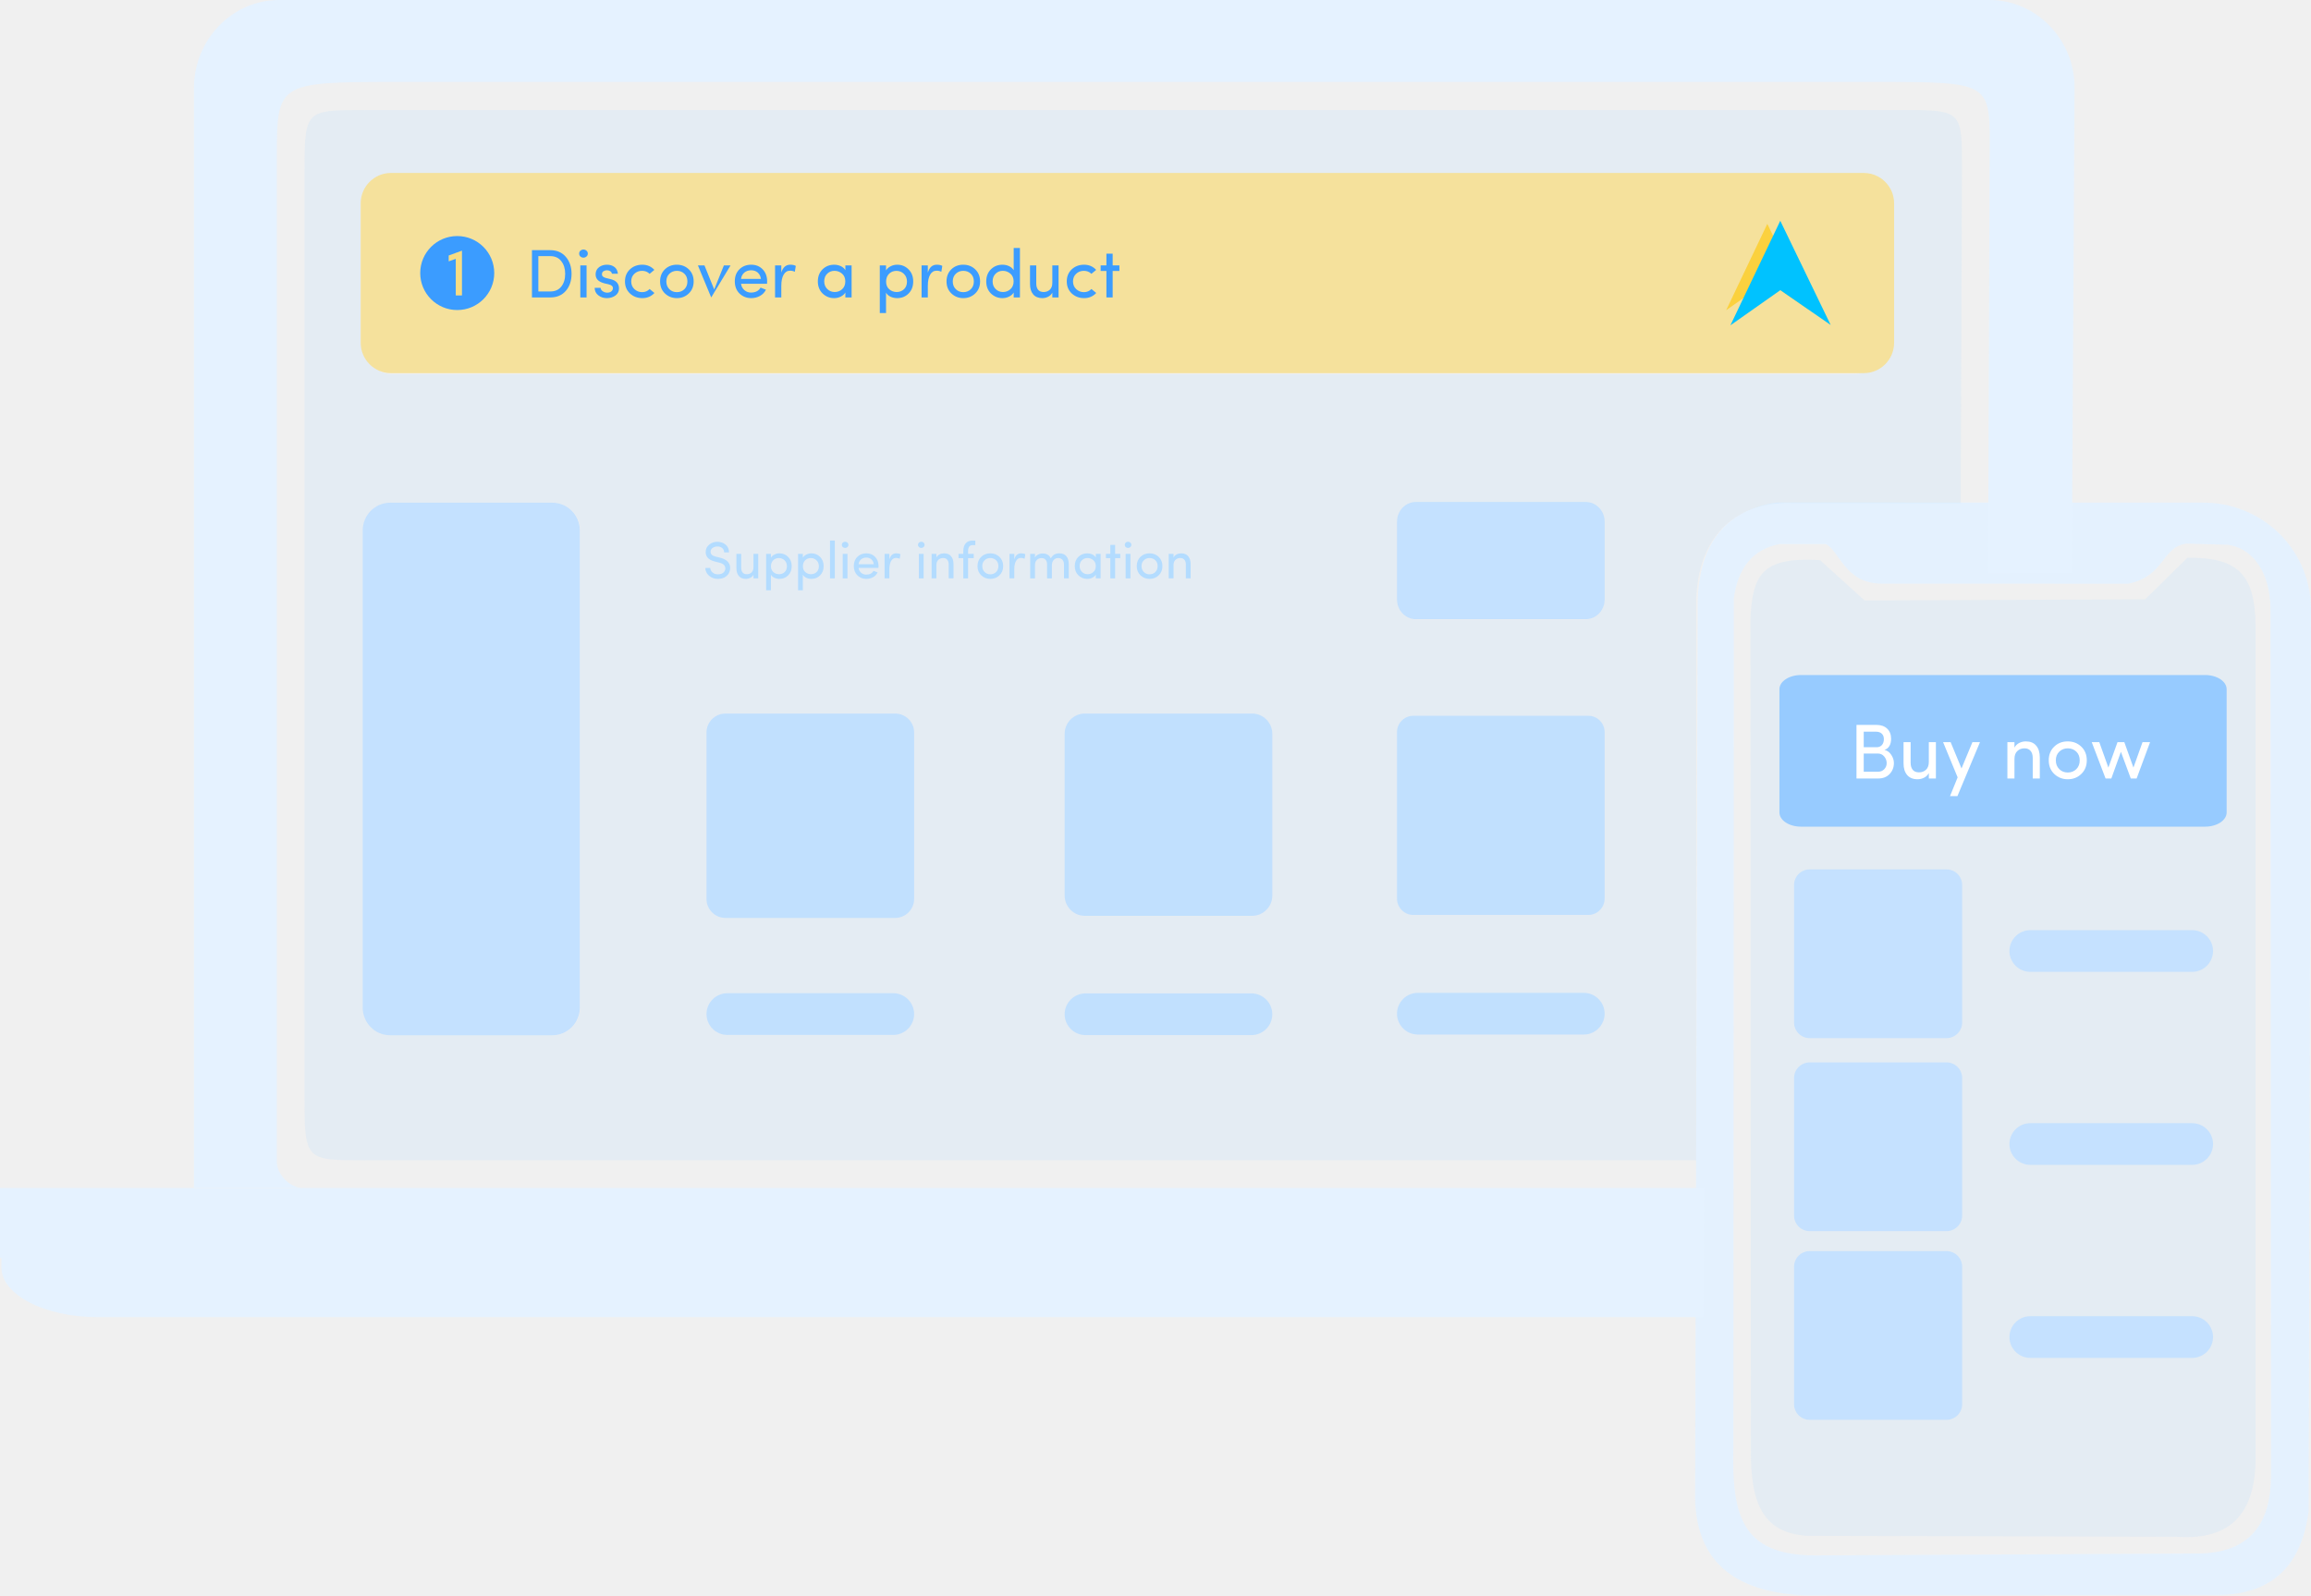
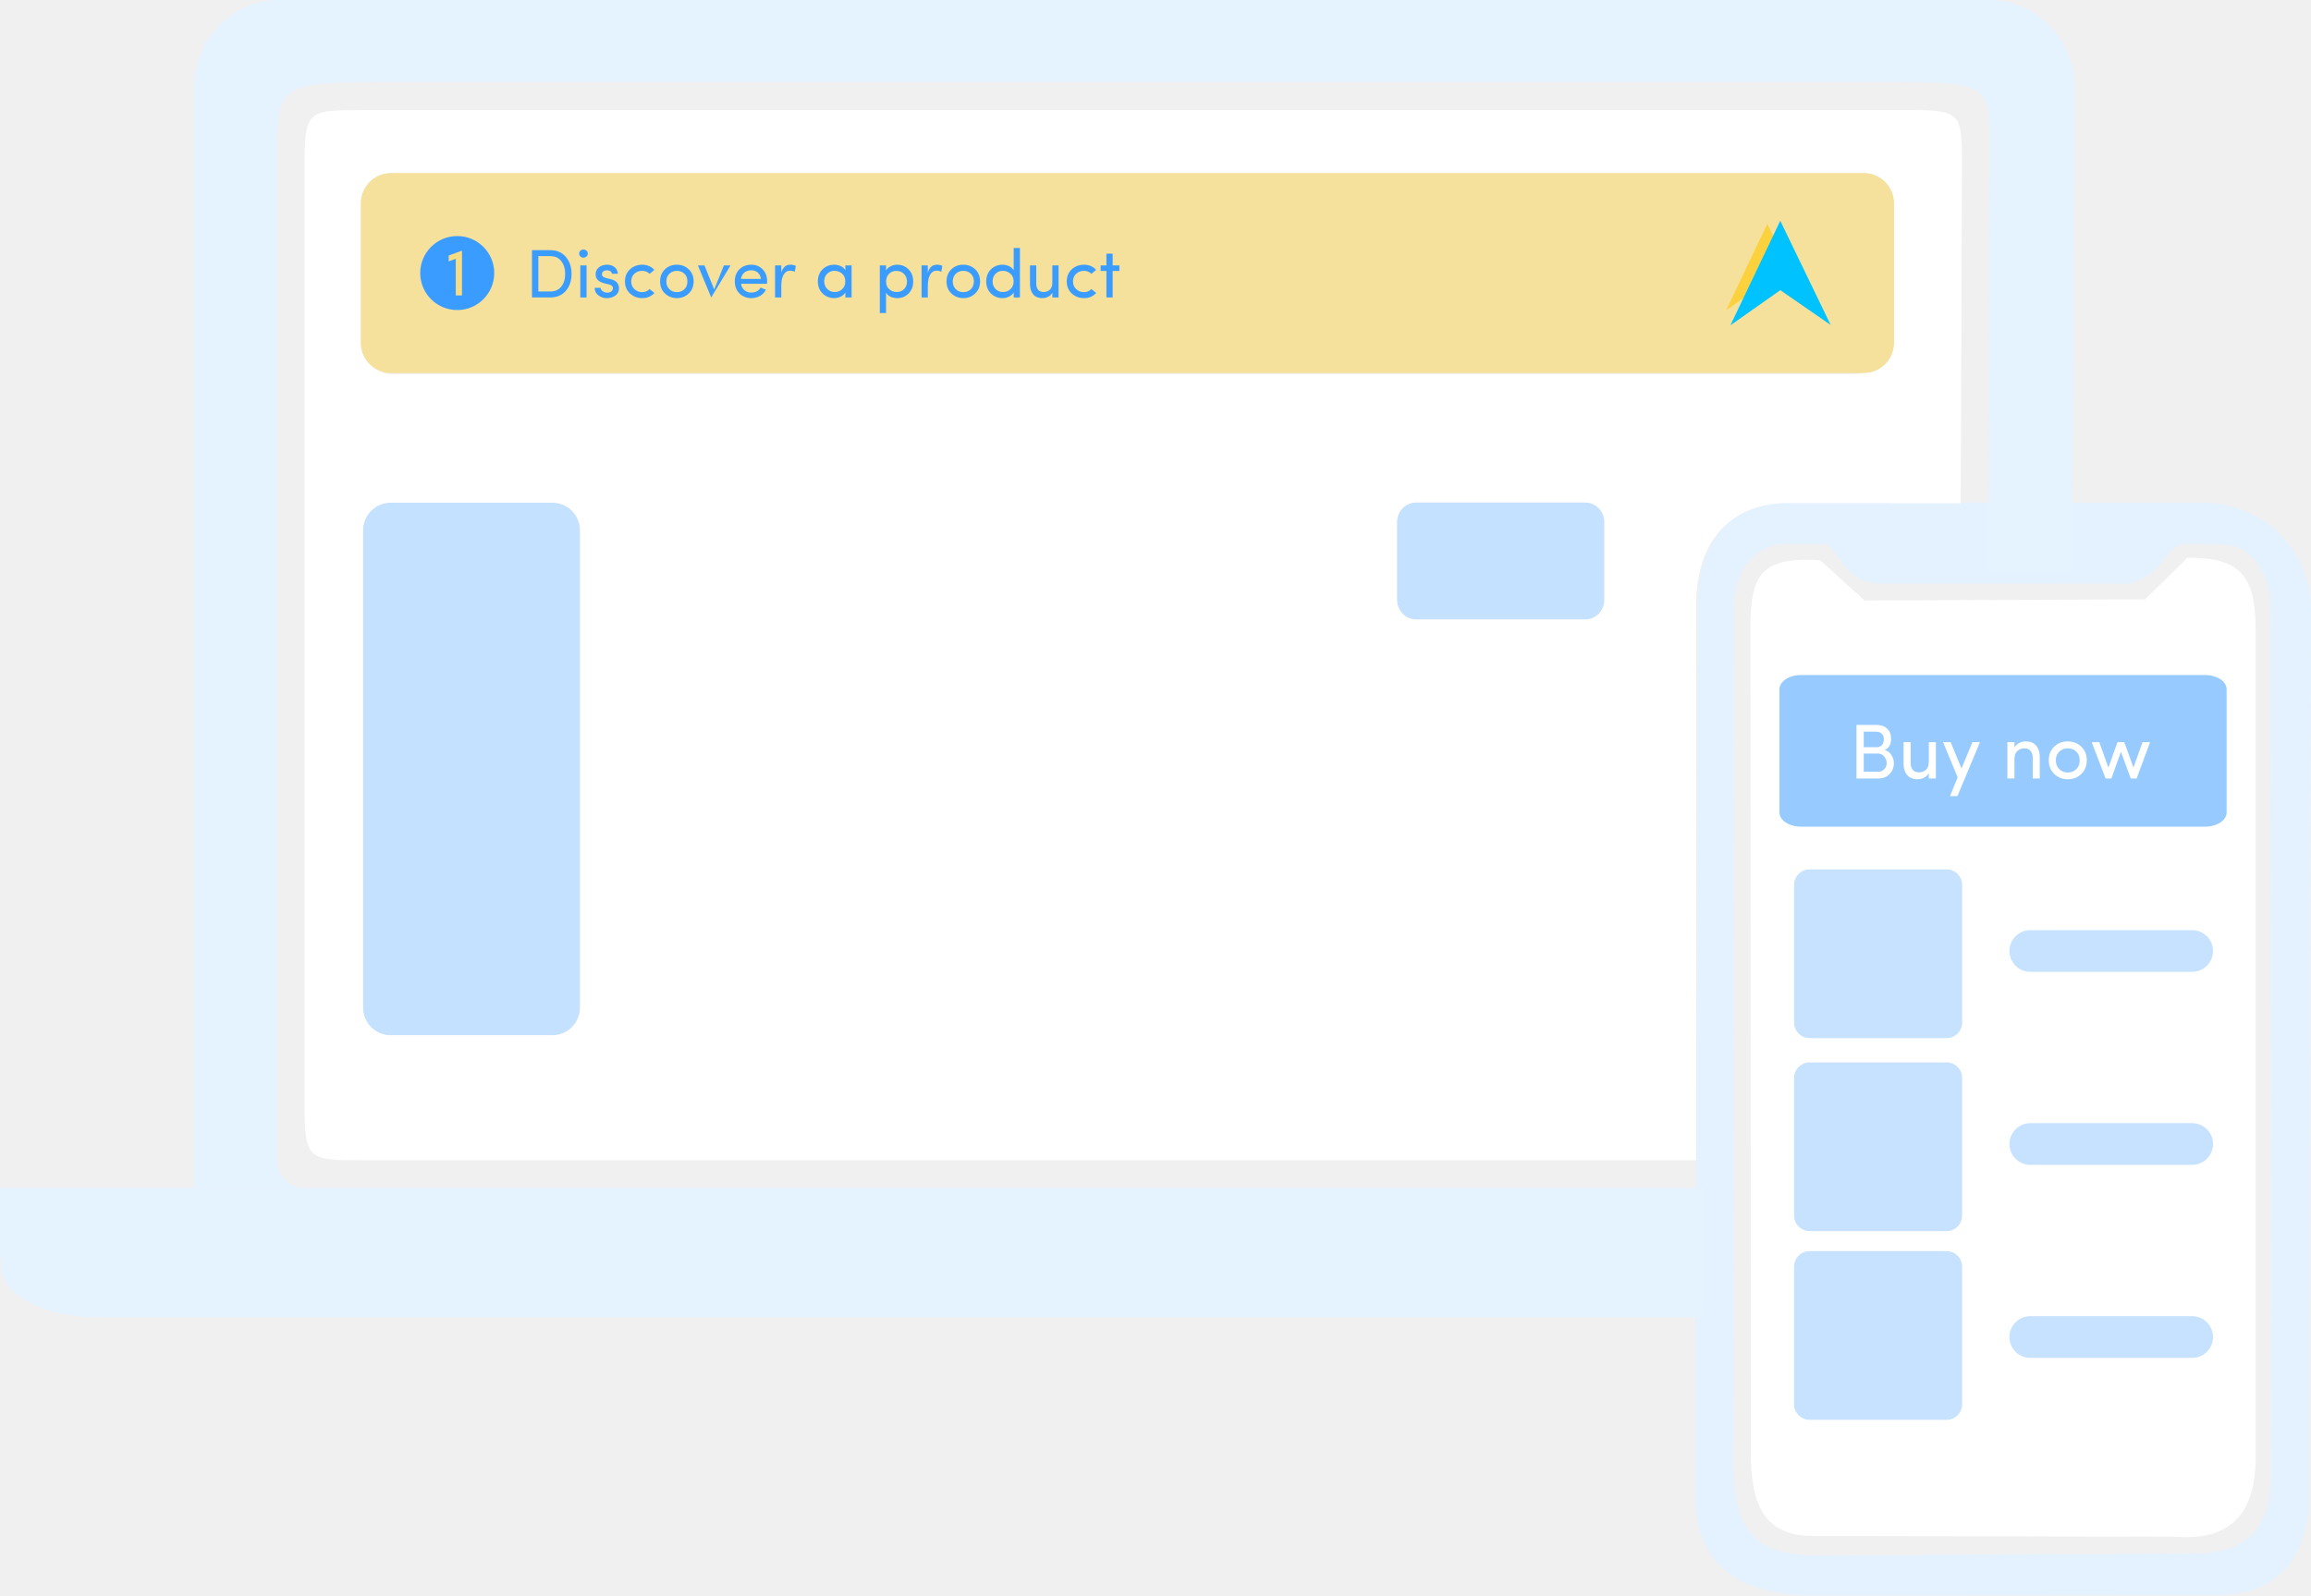
<svg xmlns="http://www.w3.org/2000/svg" xml:space="preserve" width="200.338mm" height="138.339mm" version="1.1" style="shape-rendering:geometricPrecision; text-rendering:geometricPrecision; image-rendering:optimizeQuality; fill-rule:evenodd; clip-rule:evenodd" viewBox="0 0 6491.49 4482.58">
  <defs>
    <style type="text/css">
   
    .fil9 {fill:#3B9CFF}
    .fil13 {fill:#97CBFF}
    .fil4 {fill:#C4E1FF}
    .fil2 {fill:#E5F2FF}
    .fil10 {fill:#3B9CFF;fill-rule:nonzero}
-     .fil5 {fill:#B4DCFF;fill-rule:nonzero}
+     .fil5 {fill:#FFFFFF;fill-rule:nonzero}
    .fil14 {fill:white;fill-rule:nonzero}
-     .fil7 {fill:#B4DCFF;fill-opacity:0.188}
-     .fil0 {fill:#B4DCFF;fill-opacity:0.2}
+     .fil7 {fill:#FFFFFF}
+     .fil0 {fill:#FFFFFF}
    .fil8 {fill:#FBD13E;fill-rule:nonzero;fill-opacity:0.278}
    .fil6 {fill:#FBD13E;fill-opacity:0.471}
    .fil3 {fill:#C4E1FF;fill-opacity:0.961}
    .fil1 {fill:#E5F2FF;fill-opacity:0.961}
    .fil12 {fill:#00C2FF}
    .fil11 {fill:#FBD13E}
   
  </style>
  </defs>
  <g id="Layer_x0020_1">
    <g id="_2467838900896">
      <path class="fil0" d="M5112.51 1573.86c-163.33,-9.71 -189.78,40.56 -195.6,164.63l1.25 2333.1c-1.88,161.34 39.41,235.01 157.27,243.76l1037.42 2.52c168.41,12.29 227.06,-82.59 222.98,-238.71l0 -2323.93c-2.15,-146.55 -54.74,-189.16 -191.33,-188.19l-118.92 116.94 -787.96 3.21 -125.11 -113.34z" />
      <path class="fil1" d="M6173.57 4364.96l-1054.86 5.36c-225.57,5.62 -255.16,-104.82 -249.59,-310.51l1.05 -2378.23c11.66,-85.53 52.95,-137.94 127.78,-152.88l129.89 -0.06c37.84,14.96 53.12,111.48 157.8,111.2l692.82 0.13c103.37,-20.76 93.43,-104.43 163.95,-112.5l115.02 3.18c78.16,11.17 119.19,88.39 120.23,177.13l1.47 2438.28c0.08,131.92 -57.24,218.14 -205.57,218.9zm-1183.72 -2953.14c-141.78,22.41 -224.41,113.84 -221.26,305.34l-7.02 2473.27c-4.37,195.7 109.16,282.24 305.48,292.15l1147.78 -0.97c153.6,3.25 248.33,-68.95 270.01,-234.79l6.67 -2539.12c-3.5,-169.51 -141.43,-296.4 -304.01,-295.44l-1197.63 -0.44z" />
      <path class="fil2" d="M4784.87 3700.85l-4511.02 0c-148.45,0 -269.87,-62.87 -269.87,-139.72l0 -26.33 -3.98 0 0 -196.98 4786.93 0 -0.71 125.13 -1.35 237.9z" />
      <path class="fil2" d="M4786.93 3337.82l-3941.15 0c-33.8,-3.17 -68.13,-39.14 -68.13,-73.1l0 -2826.09c0,-205.78 3.26,-208.37 333.14,-208.37l4150.58 0c339.57,0 328.17,-0.88 327.42,206.82l-4.26 1173.2 234.96 -0.48 7.85 -1362.34c0.78,-136.1 -107.54,-247.45 -238.98,-247.45l-4804.56 0c-131.44,0 -238.98,111.35 -238.98,247.45l0 3090.37 4242.12 0z" />
      <path class="fil3" d="M2037.7 2004.92l476.85 0c29.26,0 53.2,23.94 53.2,53.2l0 467.79c0,29.26 -23.94,53.2 -53.2,53.2l-476.85 0c-29.26,0 -53.2,-23.94 -53.2,-53.2l0 -467.79c0,-29.26 23.94,-53.2 53.2,-53.2z" />
      <path class="fil3" d="M3047.34 2004.88l469.74 0c31.21,0 56.76,25.54 56.76,56.76l0 454.83c0,31.22 -25.54,56.76 -56.76,56.76l-469.74 0c-31.21,0 -56.75,-25.54 -56.75,-56.76l0 -454.83c0,-31.22 25.54,-56.76 56.75,-56.76z" />
      <path class="fil3" d="M3969.93 2011.17l491.57 0c25.22,0 45.84,20.62 45.84,45.83l0 467.89c0,25.21 -20.62,45.83 -45.84,45.83l-491.57 0c-25.22,0 -45.84,-20.62 -45.84,-45.83l0 -467.89c0,-25.21 20.62,-45.83 45.84,-45.83z" />
      <rect class="fil4" x="3924.08" y="1410.53" width="583.25" height="329.44" rx="53.2" ry="55.46" />
      <rect class="fil4" x="1018.8" y="1412.46" width="610.1" height="1496.35" rx="76.92" ry="78.48" />
      <path class="fil3" d="M2043.09 2790.69l466.07 0c32.22,0 58.59,26.37 58.59,58.59l0 0.01c0,32.22 -26.36,58.59 -58.59,58.59l-466.07 0c-32.22,0 -58.59,-26.37 -58.59,-58.59l0 -0.01c0,-32.22 26.36,-58.59 58.59,-58.59z" />
      <path class="fil3" d="M3049.17 2791.19l466.08 0c32.22,0 58.59,26.37 58.59,58.59l0 0.01c0,32.22 -26.36,58.59 -58.59,58.59l-466.08 0c-32.22,0 -58.58,-26.37 -58.58,-58.59l0 -0.01c0,-32.22 26.36,-58.59 58.58,-58.59z" />
      <path class="fil3" d="M3982.67 2789.62l466.08 0c32.22,0 58.58,26.37 58.58,58.58l0 0.01c0,32.22 -26.36,58.59 -58.58,58.59l-466.08 0c-32.22,0 -58.58,-26.37 -58.58,-58.59l0 -0.01c0,-32.22 26.36,-58.58 58.58,-58.58z" />
      <path class="fil5" d="M1981.29 1595.86l13.78 0c0.1,4.57 2.16,8.7 6.19,12.4 4.03,3.71 9.11,5.53 15.3,5.43 6.19,0 11.03,-1.38 14.54,-4.1 3.49,-2.73 5.57,-6.34 6.24,-10.78 0.76,-9.26 -4.99,-15.28 -17.27,-18.05l-13.09 -3.36c-16.51,-4.2 -24.76,-13.05 -24.76,-26.48 0,-8.33 3.24,-15.16 9.73,-20.46 6.24,-5.43 13.98,-8.13 23.16,-8.13 9.21,0 16.95,2.73 23.26,8.2 6.29,5.45 9.43,12.65 9.43,21.56l-13.71 0c0,-5.01 -1.77,-9.04 -5.33,-12.11 -3.64,-3.02 -8.08,-4.54 -13.36,-4.54 -5.26,0 -9.9,1.37 -13.88,4.12 -3.73,2.75 -5.6,6.34 -5.6,10.76 0,6.85 4.89,11.42 14.64,13.71l13.24 3.24c9.7,2.58 16.85,6.61 21.44,12.11 4.62,5.5 6.46,12.21 5.55,20.09 -0.91,7.91 -4.42,14.37 -10.51,19.45 -6.09,5.06 -14,7.59 -23.73,7.59 -9.73,0 -18.08,-3 -25.05,-9.01 -6.8,-6.21 -10.22,-13.44 -10.22,-21.64z" />
      <path id="1" class="fil5" d="M2116.46 1593.38l0 -37.17 13.41 0 0 68.83 -13.41 0 0 -10.27c-1.97,3.78 -4.91,6.71 -8.87,8.72 -3.93,2.02 -8.11,3.02 -12.53,3.02 -8.53,0 -15.08,-2.68 -19.67,-8.06 -4.59,-5.38 -6.88,-12.84 -6.83,-22.4l0 -39.84 13.41 0 0 38.88c0,5.72 1.33,10.22 3.96,13.49 2.65,3.22 6.63,4.82 11.96,4.82 5.33,0 9.75,-1.67 13.31,-5.04 3.56,-3.37 5.31,-8.35 5.26,-14.98z" />
      <path id="2" class="fil5" d="M2172 1574.17c-4.25,4.23 -6.39,9.85 -6.39,16.9 0,7.02 2.26,12.5 6.76,16.43 4.52,3.93 9.85,5.9 16.04,5.9 6.19,0 11.47,-2.06 15.82,-6.19 4.13,-4.1 6.19,-9.5 6.19,-16.21 0,-6.7 -2.16,-12.23 -6.48,-16.53 -4.35,-4.3 -9.7,-6.48 -16.01,-6.53 -6.34,-0.05 -11.65,2.04 -15.92,6.24zm-19.94 -17.95l13.41 0 0 10.83c2.26,-3.86 5.52,-6.83 9.85,-8.89 4.23,-2.28 8.94,-3.42 14.17,-3.42 9.6,0 17.73,3.34 24.37,10.05 6.66,6.63 9.97,15.28 9.97,25.91 0,10.64 -3.29,19.26 -9.9,25.89 -6.58,6.61 -14.74,9.92 -24.44,9.92 -5.23,0 -10.02,-1.03 -14.4,-3.09 -4.35,-2.06 -7.56,-4.96 -9.63,-8.65l0 43.72 -13.41 0 0 -102.28z" />
      <path id="3" class="fil5" d="M2261.73 1574.17c-4.25,4.23 -6.39,9.85 -6.39,16.9 0,7.02 2.26,12.5 6.76,16.43 4.52,3.93 9.85,5.9 16.04,5.9 6.19,0 11.47,-2.06 15.82,-6.19 4.13,-4.1 6.19,-9.5 6.19,-16.21 0,-6.7 -2.16,-12.23 -6.48,-16.53 -4.35,-4.3 -9.7,-6.48 -16.01,-6.53 -6.34,-0.05 -11.65,2.04 -15.92,6.24zm-19.94 -17.95l13.41 0 0 10.83c2.26,-3.86 5.52,-6.83 9.85,-8.89 4.23,-2.28 8.94,-3.42 14.17,-3.42 9.6,0 17.73,3.34 24.37,10.05 6.66,6.63 9.97,15.28 9.97,25.91 0,10.64 -3.29,19.26 -9.9,25.89 -6.58,6.61 -14.74,9.92 -24.44,9.92 -5.23,0 -10.02,-1.03 -14.4,-3.09 -4.35,-2.06 -7.56,-4.96 -9.63,-8.65l0 43.72 -13.41 0 0 -102.28z" />
      <polygon id="4" class="fil5" points="2331.51,1625.04 2331.51,1518.78 2344.93,1518.78 2344.93,1625.04 " />
      <path id="5" class="fil5" d="M2367.23 1537.06c-1.75,-1.69 -2.61,-3.76 -2.61,-6.19 0,-2.46 0.86,-4.5 2.61,-6.19 1.94,-1.67 4.12,-2.5 6.61,-2.5 2.48,0 4.67,0.81 6.53,2.43 1.89,1.65 2.83,3.73 2.83,6.26 0,2.53 -0.93,4.62 -2.83,6.26 -1.87,1.62 -4.05,2.43 -6.53,2.43 -2.48,0 -4.67,-0.83 -6.61,-2.5zm13.31 87.99l-13.41 0 0 -68.83 13.41 0 0 68.83z" />
      <path id="6" class="fil5" d="M2467.74 1590.44c0,3.05 -0.05,4.79 -0.15,5.28l-55.86 0c0.66,5.55 3.12,10.14 7.34,13.8 4.08,3.37 8.65,5.06 13.73,5.06 9.95,0 16.9,-3.56 20.88,-10.69 0.1,0 0.24,0.03 0.44,0.12 0.17,0.1 0.52,0.27 1.01,0.52 0.56,0.25 1.33,0.54 2.28,0.86 0.96,0.35 1.69,0.64 2.16,0.88l5.63 2.09c-2.83,5.8 -7.1,10.27 -12.82,13.41 -5.7,3.17 -11.99,4.74 -18.84,4.74 -9.85,0 -18.25,-3.32 -25.25,-9.97 -6.66,-6.66 -9.97,-15.38 -9.97,-26.11 0,-10.76 3.31,-19.38 9.92,-25.89 6.63,-6.48 15.01,-9.75 25.18,-9.8 10.17,0 18.37,3.29 24.61,9.85 6.46,6.53 9.7,15.15 9.7,25.84zm-20.09 -18.82c-3.83,-3.29 -8.6,-4.94 -14.25,-4.94 -5.67,0 -10.54,1.65 -14.62,4.94 -4.03,3.51 -6.38,8.08 -7.05,13.63l42.66 0c-0.66,-5.55 -2.92,-10.12 -6.75,-13.63z" />
      <path id="7" class="fil5" d="M2498.2 1600.01l0 25.03 -13.41 0 0 -68.83 13.41 0 0 15.52c3.36,-11.32 9.73,-17 19.13,-17 5.43,0 9.41,0.88 11.96,2.63l-2.09 12.58c-3.02,-1.6 -6.41,-2.38 -10.15,-2.38 -6.07,0 -10.71,2.9 -13.98,8.7 -3.27,5.82 -4.89,13.73 -4.89,23.75z" />
      <path id="8" class="fil5" d="M2581.17 1537.06c-1.75,-1.69 -2.61,-3.76 -2.61,-6.19 0,-2.46 0.86,-4.5 2.61,-6.19 1.94,-1.67 4.12,-2.5 6.61,-2.5 2.48,0 4.67,0.81 6.53,2.43 1.89,1.65 2.83,3.73 2.83,6.26 0,2.53 -0.93,4.62 -2.83,6.26 -1.87,1.62 -4.05,2.43 -6.53,2.43 -2.48,0 -4.67,-0.83 -6.61,-2.5zm13.31 87.99l-13.41 0 0 -68.83 13.41 0 0 68.83z" />
      <path id="9" class="fil5" d="M2630.25 1587.93l0 37.11 -13.41 0 0 -68.83 13.41 0 0 10.34c1.96,-3.83 4.91,-6.78 8.87,-8.79 3.93,-2.02 8.16,-3.02 12.65,-3.02 8.65,0 15.16,2.65 19.56,7.98 4.59,5.23 6.92,12.75 6.98,22.52l0 39.79 -13.41 0 0 -38.91c0,-5.8 -1.38,-10.27 -4.1,-13.39 -2.65,-3.27 -6.56,-4.89 -11.74,-4.89 -5.23,0 -9.68,1.69 -13.31,5.11 -3.66,3.39 -5.48,8.4 -5.48,14.96z" />
      <path id="10" class="fil5" d="M2732.09 1518.78l7.51 0 0 12.82 -7.54 0c-8.62,0 -12.9,5.87 -12.8,17.64l0 6.98 15.92 0 0 11.94 -15.92 0 0 56.89 -13.41 0 0 -56.89 -13.41 0 0 -11.94 13.41 0 0 -6.98c0,-9.73 2.18,-17.22 6.58,-22.47 4.4,-5.28 10.96,-7.94 19.65,-7.98z" />
      <path id="11" class="fil5" d="M2797.97 1607.33c4.3,-4.23 6.46,-9.78 6.46,-16.65 0,-6.91 -2.16,-12.41 -6.46,-16.53 -4.3,-4.15 -9.66,-6.24 -16.07,-6.29 -6.39,0 -11.77,2.06 -16.11,6.21 -4.4,4.18 -6.61,9.68 -6.61,16.53 0,6.83 2.16,12.38 6.46,16.65 4.3,4.3 9.68,6.44 16.14,6.44 6.48,0 11.89,-2.11 16.19,-6.36zm-16.11 19.19c-10.02,0 -18.52,-3.32 -25.55,-9.95 -7.02,-6.63 -10.54,-15.28 -10.54,-25.96 0,-10.69 3.46,-19.36 10.37,-25.99 6.9,-6.63 15.42,-9.92 25.59,-9.88 10.22,0 18.77,3.32 25.67,9.95 6.95,6.68 10.44,15.33 10.44,25.92 0,10.59 -3.49,19.21 -10.46,25.89 -6.98,6.68 -15.5,10.02 -25.52,10.02z" />
      <path id="12" class="fil5" d="M2849.03 1600.01l0 25.03 -13.41 0 0 -68.83 13.41 0 0 15.52c3.36,-11.32 9.73,-17 19.13,-17 5.43,0 9.41,0.88 11.96,2.63l-2.09 12.58c-3.02,-1.6 -6.41,-2.38 -10.15,-2.38 -6.07,0 -10.71,2.9 -13.98,8.7 -3.27,5.82 -4.89,13.73 -4.89,23.75z" />
      <path id="13" class="fil5" d="M2954.63 1588.03l0 37.02 -13.41 0 0 -38.96c0,-5.7 -1.38,-10.1 -4.1,-13.21 -2.63,-3.24 -6.49,-4.86 -11.52,-4.86 -4.99,0 -9.31,1.69 -12.94,5.08 -3.66,3.39 -5.48,8.38 -5.48,14.93l0 37.02 -13.41 0 0 -68.83 13.41 0 0 10.46c1.6,-3.29 4.2,-5.99 7.86,-8.08 3.83,-2.09 7.32,-3.22 10.44,-3.41 13.24,-0.81 22.01,3.83 26.29,13.9 4.79,-9.56 12.7,-14.34 23.78,-14.34 8.62,0 15.18,2.65 19.65,7.98 4.59,5.23 6.91,12.75 6.91,22.52l0 39.79 -13.41 0 0 -38.81c0,-5.6 -1.4,-10.05 -4.17,-13.36 -3,-3.24 -7.05,-4.89 -12.13,-4.94 -5.06,-0.05 -9.29,1.77 -12.63,5.45 -3.36,3.68 -5.06,8.55 -5.11,14.64z" />
      <path id="14" class="fil5" d="M3071.33 1607.21c4.42,-4.12 6.63,-9.68 6.63,-16.68 0,-7 -2.31,-12.53 -6.9,-16.55 -4.62,-4.03 -10.04,-6.07 -16.29,-6.12 -6.26,0 -11.5,2.09 -15.72,6.26 -4.23,4.13 -6.34,9.53 -6.34,16.26 0,6.7 2.16,12.23 6.48,16.53 4.32,4.33 9.65,6.49 15.99,6.49 6.34,0 11.72,-2.06 16.14,-6.19zm20.19 17.83l-13.41 0 0 -10.56c-2.16,3.61 -5.43,6.51 -9.8,8.72 -4.37,2.21 -9.14,3.32 -14.34,3.32 -9.53,0 -17.81,-3.34 -24.81,-10.02 -6.76,-6.66 -10.15,-15.3 -10.15,-25.89 0,-10.61 3.34,-19.23 10,-25.84 6.68,-6.63 15.01,-9.97 24.98,-10.02 4.99,0 9.8,1.03 14.39,3.09 4.52,2.26 7.76,5.16 9.73,8.72l0 -10.34 13.41 0 0 68.83z" />
      <polygon id="15" class="fil5" points="3132.32,1531.02 3132.32,1556.22 3146.77,1556.22 3146.77,1568.16 3132.32,1568.16 3132.32,1625.04 3118.91,1625.04 3118.91,1568.16 3106.53,1568.16 3106.53,1556.22 3118.91,1556.22 3118.91,1531.02 " />
      <path id="16" class="fil5" d="M3162 1537.06c-1.75,-1.69 -2.61,-3.76 -2.61,-6.19 0,-2.46 0.86,-4.5 2.61,-6.19 1.94,-1.67 4.12,-2.5 6.61,-2.5 2.48,0 4.67,0.81 6.53,2.43 1.89,1.65 2.83,3.73 2.83,6.26 0,2.53 -0.93,4.62 -2.83,6.26 -1.87,1.62 -4.05,2.43 -6.53,2.43 -2.48,0 -4.67,-0.83 -6.61,-2.5zm13.31 87.99l-13.41 0 0 -68.83 13.41 0 0 68.83z" />
      <path id="17" class="fil5" d="M3245.29 1607.33c4.3,-4.23 6.46,-9.78 6.46,-16.65 0,-6.91 -2.16,-12.41 -6.46,-16.53 -4.3,-4.15 -9.66,-6.24 -16.07,-6.29 -6.39,0 -11.77,2.06 -16.11,6.21 -4.4,4.18 -6.61,9.68 -6.61,16.53 0,6.83 2.16,12.38 6.46,16.65 4.3,4.3 9.68,6.44 16.14,6.44 6.48,0 11.89,-2.11 16.19,-6.36zm-16.11 19.19c-10.02,0 -18.52,-3.32 -25.55,-9.95 -7.02,-6.63 -10.54,-15.28 -10.54,-25.96 0,-10.69 3.46,-19.36 10.37,-25.99 6.9,-6.63 15.42,-9.92 25.59,-9.88 10.22,0 18.77,3.32 25.67,9.95 6.95,6.68 10.44,15.33 10.44,25.92 0,10.59 -3.49,19.21 -10.46,25.89 -6.98,6.68 -15.5,10.02 -25.52,10.02z" />
      <path id="18" class="fil5" d="M3296.36 1587.93l0 37.11 -13.41 0 0 -68.83 13.41 0 0 10.34c1.96,-3.83 4.91,-6.78 8.87,-8.79 3.93,-2.02 8.16,-3.02 12.65,-3.02 8.65,0 15.16,2.65 19.56,7.98 4.59,5.23 6.92,12.75 6.98,22.52l0 39.79 -13.41 0 0 -38.91c0,-5.8 -1.38,-10.27 -4.1,-13.39 -2.65,-3.27 -6.56,-4.89 -11.74,-4.89 -5.23,0 -9.68,1.69 -13.31,5.11 -3.66,3.39 -5.48,8.4 -5.48,14.96z" />
      <path class="fil6" d="M1098.2 485.89l4137.21 0c46.81,0 85.11,38.3 85.11,85.11l0 392.39c0,46.82 -38.3,85.12 -85.11,85.12l-4137.21 0c-46.81,0 -85.11,-38.3 -85.11,-85.12l0 -392.39c0,-46.82 38.3,-85.11 85.11,-85.11z" />
      <path class="fil7" d="M1025.54 309.25l4315.36 -0.15c173.1,-0.01 170.73,1.52 170.12,173.58l-3.32 931.07 -472.89 -0.17c-124.96,-4.55 -260.57,57.9 -270.36,267.9l-0.14 1578.57 -3738.77 0c-165.34,0 -170.12,1.42 -170.12,-173.58l0 -2603.64c0,-175 2.84,-173.57 170.12,-173.58zm4203.03 739.25c-6.91,1.91 -14.17,2.93 -21.65,2.93l-4103.83 0c-14.74,0 -28.62,-3.96 -40.67,-10.88 -29.06,-13.58 -49.33,-43.12 -49.33,-77.17l0 -392.39c0,-46.82 38.3,-85.11 85.11,-85.11l4137.21 0c46.81,0 85.11,38.3 85.11,85.11l0 392.39c0,46.82 -38.3,85.12 -85.11,85.12l-6.84 0zm-4131.97 363.95l456.26 0c42.31,0 76.92,35.34 76.92,78.48l0 1339.38c0,43.14 -34.64,78.48 -76.92,78.48l-456.26 0c-42.28,0 -76.92,-35.31 -76.92,-78.48l0 -1339.38c0,-43.17 34.61,-78.48 76.92,-78.48zm2881.84 -0.6l473.83 0c29.88,0 54.31,24.99 54.31,55.42l0 218.35c0,30.44 -24.49,55.42 -54.31,55.42l-473.83 0c-29.83,0 -54.32,-24.93 -54.32,-55.42l0 -218.35c0,-30.49 24.43,-55.42 54.32,-55.42z" />
      <polygon class="fil8" points="1297.62,830.12 1280.25,830.12 1280.25,727.19 1260.39,734.29 1260.39,717.9 1297.62,704.28 " />
      <path class="fil9" d="M1284.33 663.24c57.41,0 103.95,46.54 103.95,103.95 0,57.41 -46.54,103.95 -103.95,103.95 -57.41,0 -103.95,-46.54 -103.95,-103.95 0,-57.41 46.54,-103.95 103.95,-103.95zm13.3 166.88l-17.38 0 0 -102.92 -19.86 7.1 0 -16.39 37.24 -13.62 0 125.84z" />
      <path class="fil10" d="M1512.17 719.67l0 99.29 33.51 0c13.37,0 23.68,-4.59 30.94,-13.75 7.29,-9.16 10.93,-21.05 10.93,-35.67 0,-14.56 -3.66,-26.48 -11.02,-35.76 -7.07,-9.42 -17.35,-14.11 -30.84,-14.11l-33.51 0zm33.51 116.06l-51.44 0 0 -132.83 51.44 0c18.38,0 32.97,6.27 43.7,18.83 10.73,12.56 16.1,28.47 16.1,47.71 0,19.34 -5.33,35.22 -16,47.65 -10.7,12.43 -25.29,18.63 -43.8,18.63z" />
      <path id="1" class="fil10" d="M1630.21 720.64c-2.28,-2.22 -3.41,-4.92 -3.41,-8.1 0,-3.21 1.12,-5.88 3.41,-8.1 2.54,-2.18 5.4,-3.28 8.64,-3.28 3.25,0 6.1,1.06 8.55,3.18 2.47,2.15 3.69,4.89 3.69,8.19 0,3.31 -1.22,6.04 -3.69,8.19 -2.44,2.12 -5.3,3.18 -8.55,3.18 -3.24,0 -6.1,-1.09 -8.64,-3.28zm17.41 115.09l-17.54 0 0 -90.03 17.54 0 0 90.03z" />
      <path id="2" class="fil10" d="M1683.16 750.36c6.01,-4.4 13.27,-6.59 21.82,-6.59 8.52,0 15.58,2.19 21.14,6.56 5.59,4.37 8.77,10.61 9.51,18.7l-16.74 0c-0.52,-2.92 -2.06,-5.27 -4.63,-7.03 -2.83,-1.74 -5.95,-2.6 -9.41,-2.6 -3.44,0 -6.36,0.74 -8.74,2.22 -2.57,1.16 -4.18,3.18 -4.88,6.01 -0.67,2.83 -0.58,5.08 0.29,6.75 1.45,2.89 4.98,5.14 10.61,6.75l13.27 3.24c15.58,3.82 23.36,12.59 23.36,26.32 0,8.13 -3.37,14.68 -10.16,19.73 -6.84,4.85 -14.84,7.26 -24,7.26 -9.19,0 -17.16,-2.63 -23.94,-7.94 -6.78,-5.27 -10.22,-12.27 -10.35,-21.05l16.58 0c0.74,4.66 3.12,8.1 7.17,10.28 3.92,2.47 8.16,3.57 12.72,3.31 4.57,-0.26 8.1,-1.48 10.61,-3.66 2.5,-2.22 3.92,-4.88 4.24,-8.03 0.26,-3.15 -0.71,-5.65 -2.93,-7.55 -2.18,-1.9 -5.2,-3.28 -9.03,-4.15l-12.34 -2.86c-8.71,-2.35 -15.13,-5.78 -19.24,-10.38 -3.95,-4.76 -5.59,-10.7 -4.89,-17.86 0.68,-7.17 4.02,-12.95 9.96,-17.42z" />
      <path id="3" class="fil10" d="M1803.94 743.77c13.88,0 25.25,4.85 34.15,14.52l-13.37 11.12c-5.62,-5.65 -12.69,-8.48 -21.17,-8.48 -8.45,0 -15.65,2.73 -21.56,8.22 -5.94,5.4 -8.93,12.56 -8.93,21.53 0,8.93 3.02,16.19 9.03,21.78 6.04,5.62 13.24,8.42 21.65,8.42 8.48,0 15.49,-2.96 20.98,-8.87l13.56 11.18c-8.97,9.64 -20.31,14.46 -33.96,14.46 -13.69,0 -25.25,-4.34 -34.7,-13.01 -9.41,-8.8 -14.1,-20.11 -14.1,-33.96 0,-13.85 4.63,-25.13 13.85,-33.8 9.25,-8.67 20.76,-13.05 34.57,-13.11z" />
      <path id="4" class="fil10" d="M1922.44 812.57c5.62,-5.53 8.45,-12.79 8.45,-21.78 0,-9.03 -2.83,-16.23 -8.45,-21.63 -5.62,-5.43 -12.63,-8.16 -21.01,-8.22 -8.35,0 -15.39,2.7 -21.08,8.13 -5.75,5.46 -8.65,12.66 -8.65,21.63 0,8.93 2.83,16.19 8.45,21.78 5.63,5.62 12.66,8.42 21.11,8.42 8.48,0 15.55,-2.76 21.18,-8.32zm-21.08 25.09c-13.11,0 -24.23,-4.34 -33.42,-13.01 -9.19,-8.67 -13.78,-19.99 -13.78,-33.96 0,-13.98 4.53,-25.32 13.56,-33.99 9.03,-8.68 20.18,-12.98 33.48,-12.92 13.37,0 24.55,4.34 33.58,13.01 9.09,8.74 13.65,20.05 13.65,33.9 0,13.85 -4.56,25.13 -13.69,33.86 -9.12,8.74 -20.27,13.11 -33.38,13.11z" />
      <polygon id="5" class="fil10" points="1997.72,835.73 1960.35,745.7 1978.79,745.7 2006.17,813.3 2033.38,745.7 2052.12,745.7 " />
      <path id="6" class="fil10" d="M2154.81 790.46c0,3.99 -0.06,6.27 -0.19,6.91l-73.06 0c0.87,7.26 4.08,13.27 9.61,18.06 5.33,4.4 11.31,6.62 17.96,6.62 13.01,0 22.11,-4.66 27.31,-13.98 0.13,0 0.32,0.03 0.58,0.16 0.23,0.13 0.68,0.35 1.32,0.67 0.74,0.32 1.73,0.71 2.99,1.12 1.25,0.45 2.22,0.84 2.83,1.16l7.36 2.73c-3.7,7.58 -9.29,13.43 -16.77,17.54 -7.45,4.14 -15.68,6.2 -24.64,6.2 -12.88,0 -23.87,-4.34 -33.03,-13.05 -8.71,-8.71 -13.05,-20.11 -13.05,-34.16 0,-14.07 4.34,-25.35 12.98,-33.86 8.68,-8.48 19.63,-12.76 32.93,-12.82 13.3,0 24.03,4.31 32.2,12.89 8.45,8.54 12.69,19.82 12.69,33.8zm-26.28 -24.61c-5.01,-4.31 -11.25,-6.46 -18.64,-6.46 -7.42,0 -13.78,2.15 -19.12,6.46 -5.27,4.59 -8.35,10.57 -9.22,17.83l55.81 0c-0.87,-7.26 -3.82,-13.24 -8.84,-17.83z" />
      <path id="7" class="fil10" d="M2194.65 802.99l0 32.74 -17.54 0 0 -90.03 17.54 0 0 20.31c4.4,-14.81 12.72,-22.23 25.03,-22.23 7.1,0 12.31,1.16 15.65,3.44l-2.73 16.45c-3.95,-2.09 -8.39,-3.11 -13.27,-3.11 -7.94,0 -14.01,3.79 -18.28,11.37 -4.27,7.61 -6.39,17.96 -6.39,31.07z" />
      <path id="8" class="fil10" d="M2365.71 812.4c5.78,-5.4 8.68,-12.66 8.68,-21.82 0,-9.16 -3.02,-16.39 -9.03,-21.65 -6.04,-5.27 -13.14,-7.94 -21.3,-8 -8.19,0 -15.04,2.73 -20.56,8.19 -5.53,5.4 -8.29,12.47 -8.29,21.27 0,8.77 2.83,16 8.48,21.62 5.65,5.65 12.63,8.48 20.92,8.48 8.29,0 15.33,-2.7 21.11,-8.1zm26.41 23.33l-17.54 0 0 -13.82c-2.83,4.72 -7.1,8.52 -12.82,11.41 -5.72,2.89 -11.95,4.34 -18.76,4.34 -12.47,0 -23.29,-4.37 -32.45,-13.11 -8.84,-8.71 -13.27,-20.02 -13.27,-33.86 0,-13.88 4.37,-25.16 13.08,-33.8 8.74,-8.67 19.63,-13.05 32.68,-13.11 6.52,0 12.82,1.35 18.83,4.05 5.91,2.96 10.16,6.75 12.72,11.41l0 -13.53 17.54 0 0 90.03z" />
      <path id="9" class="fil10" d="M2497.38 769.19c-5.56,5.53 -8.35,12.88 -8.35,22.11 0,9.19 2.96,16.35 8.84,21.5 5.91,5.14 12.89,7.71 20.98,7.71 8.1,0 15.01,-2.7 20.69,-8.1 5.4,-5.37 8.1,-12.44 8.1,-21.21 0,-8.77 -2.83,-16 -8.48,-21.62 -5.69,-5.62 -12.69,-8.48 -20.95,-8.55 -8.29,-0.06 -15.23,2.67 -20.82,8.16zm-26.09 -23.49l17.54 0 0 14.17c2.96,-5.04 7.23,-8.93 12.88,-11.63 5.53,-2.99 11.7,-4.47 18.54,-4.47 12.56,0 23.2,4.37 31.87,13.14 8.71,8.67 13.05,19.99 13.05,33.9 0,13.91 -4.3,25.19 -12.95,33.87 -8.61,8.64 -19.28,12.98 -31.97,12.98 -6.84,0 -13.11,-1.35 -18.83,-4.05 -5.69,-2.7 -9.9,-6.49 -12.59,-11.31l0 57.19 -17.54 0 0 -133.79z" />
      <path id="10" class="fil10" d="M2606.21 802.99l0 32.74 -17.54 0 0 -90.03 17.54 0 0 20.31c4.4,-14.81 12.72,-22.23 25.03,-22.23 7.1,0 12.31,1.16 15.65,3.44l-2.73 16.45c-3.95,-2.09 -8.39,-3.11 -13.27,-3.11 -7.94,0 -14.01,3.79 -18.28,11.37 -4.27,7.61 -6.39,17.96 -6.39,31.07z" />
      <path id="11" class="fil10" d="M2727.02 812.57c5.62,-5.53 8.45,-12.79 8.45,-21.78 0,-9.03 -2.83,-16.23 -8.45,-21.63 -5.62,-5.43 -12.63,-8.16 -21.01,-8.22 -8.35,0 -15.39,2.7 -21.08,8.13 -5.75,5.46 -8.65,12.66 -8.65,21.63 0,8.93 2.83,16.19 8.45,21.78 5.63,5.62 12.66,8.42 21.11,8.42 8.48,0 15.55,-2.76 21.18,-8.32zm-21.08 25.09c-13.11,0 -24.23,-4.34 -33.42,-13.01 -9.19,-8.67 -13.78,-19.99 -13.78,-33.96 0,-13.98 4.53,-25.32 13.56,-33.99 9.03,-8.68 20.18,-12.98 33.48,-12.92 13.37,0 24.55,4.34 33.58,13.01 9.09,8.74 13.65,20.05 13.65,33.9 0,13.85 -4.56,25.13 -13.69,33.86 -9.12,8.74 -20.27,13.11 -33.38,13.11z" />
      <path id="12" class="fil10" d="M2838.45 812.31c5.85,-5.46 8.77,-12.72 8.77,-21.82 0,-9.09 -3.02,-16.29 -9.03,-21.56 -6.04,-5.27 -13.11,-7.94 -21.21,-8 -8.13,0 -14.94,2.73 -20.47,8.19 -5.53,5.53 -8.29,12.66 -8.29,21.46 0,8.77 2.8,15.97 8.39,21.53 5.59,5.59 12.5,8.39 20.72,8.39 8.23,0 15.26,-2.73 21.11,-8.19zm26.51 23.42l-17.54 0 0 -13.82c-2.83,4.72 -7.1,8.52 -12.82,11.41 -5.72,2.89 -11.98,4.34 -18.83,4.34 -12.5,0 -23.29,-4.37 -32.39,-13.11 -8.71,-8.71 -13.08,-20.02 -13.08,-33.86 0,-13.88 4.34,-25.16 12.98,-33.8 8.68,-8.67 19.44,-13.05 32.32,-13.11 6.94,0 13.27,1.35 18.92,4.05 5.63,2.7 9.93,6.52 12.89,11.41l0 -62.5 17.54 0 0 139z" />
      <path id="13" class="fil10" d="M2955.91 794.31l0 -48.61 17.55 0 0 90.03 -17.55 0 0 -13.43c-2.57,4.95 -6.43,8.77 -11.6,11.41 -5.14,2.63 -10.61,3.95 -16.39,3.95 -11.15,0 -19.73,-3.5 -25.74,-10.54 -6.01,-7.04 -9,-16.81 -8.93,-29.31l0 -52.12 17.54 0 0 50.86c0,7.49 1.74,13.37 5.17,17.64 3.47,4.21 8.67,6.3 15.65,6.3 6.97,0 12.76,-2.18 17.41,-6.59 4.66,-4.4 6.94,-10.92 6.88,-19.6z" />
      <path id="14" class="fil10" d="M3044.92 743.77c13.88,0 25.25,4.85 34.15,14.52l-13.37 11.12c-5.62,-5.65 -12.69,-8.48 -21.17,-8.48 -8.45,0 -15.65,2.73 -21.56,8.22 -5.94,5.4 -8.93,12.56 -8.93,21.53 0,8.93 3.02,16.19 9.03,21.78 6.04,5.62 13.24,8.42 21.65,8.42 8.48,0 15.49,-2.96 20.98,-8.87l13.56 11.18c-8.97,9.64 -20.31,14.46 -33.96,14.46 -13.69,0 -25.25,-4.34 -34.7,-13.01 -9.41,-8.8 -14.1,-20.11 -14.1,-33.96 0,-13.85 4.63,-25.13 13.85,-33.8 9.25,-8.67 20.76,-13.05 34.57,-13.11z" />
      <polygon id="15" class="fil10" points="3125.4,712.74 3125.4,745.7 3144.3,745.7 3144.3,761.32 3125.4,761.32 3125.4,835.73 3107.86,835.73 3107.86,761.32 3091.67,761.32 3091.67,745.7 3107.86,745.7 3107.86,712.74 " />
      <polygon class="fil11" points="4964.49,790.06 4848.6,871.7 4964.33,629 5081.35,870.91 " />
      <polygon class="fil12" points="5000.9,815.25 4860.63,914.06 5000.7,620.33 5142.33,913.11 " />
      <g>
        <rect class="fil13" x="4998.37" y="1896.65" width="1256.19" height="426.06" rx="60.62" ry="39.88" />
        <path class="fil3" d="M5083.17 2442.78l384.69 0c24.07,0 43.75,19.68 43.75,43.75l0 386.54c0,24.07 -19.68,43.75 -43.75,43.75l-384.69 0c-24.07,0 -43.75,-19.68 -43.75,-43.75l0 -386.54c0,-24.07 19.69,-43.75 43.75,-43.75z" />
        <path class="fil3" d="M5083.17 2985.08l384.69 0c24.07,0 43.75,19.68 43.75,43.75l0 386.54c0,24.07 -19.68,43.75 -43.75,43.75l-384.69 0c-24.07,0 -43.75,-19.68 -43.75,-43.75l0 -386.54c0,-24.07 19.69,-43.75 43.75,-43.75z" />
        <path class="fil3" d="M5083.17 3515.29l384.69 0c24.07,0 43.75,19.68 43.75,43.75l0 386.54c0,24.07 -19.68,43.75 -43.75,43.75l-384.69 0c-24.07,0 -43.75,-19.68 -43.75,-43.75l0 -386.54c0,-24.07 19.69,-43.75 43.75,-43.75z" />
        <path class="fil3" d="M5703 2613.49l454.79 0c32.22,0 58.58,26.37 58.58,58.59l0 0.01c0,32.22 -26.36,58.58 -58.58,58.58l-454.79 0c-32.23,0 -58.59,-26.37 -58.59,-58.58l0 -0.01c0,-32.22 26.36,-58.59 58.59,-58.59z" />
        <path class="fil3" d="M5703 3155.82l454.79 0c32.22,0 58.58,26.36 58.58,58.58l0 0.01c0,32.22 -26.36,58.58 -58.58,58.58l-454.79 0c-32.23,0 -58.59,-26.36 -58.59,-58.58l0 -0.01c0,-32.22 26.36,-58.58 58.59,-58.58z" />
        <path class="fil3" d="M5703 3698.15l454.79 0c32.22,0 58.58,26.37 58.58,58.59l0 0.01c0,32.22 -26.36,58.58 -58.58,58.58l-454.79 0c-32.23,0 -58.59,-26.37 -58.59,-58.58l0 -0.01c0,-32.22 26.36,-58.59 58.59,-58.59z" />
        <path class="fil14" d="M5274.86 2117.22l-39.72 0 0 51.12 40.38 0c6.99,0 12.74,-2.37 17.33,-7.14 4.55,-4.77 6.81,-10.56 6.73,-17.29 0,-6.77 -2.33,-12.93 -6.95,-18.46 -4.7,-5.5 -10.63,-8.23 -17.77,-8.23zm-39.72 -61.39l0 43.69 36.44 0c6.12,0 11.11,-2.15 14.89,-6.41 3.5,-4.34 5.24,-9.76 5.24,-16.28 0,-6.56 -1.93,-11.65 -5.79,-15.37 -3.86,-3.68 -9.36,-5.57 -16.5,-5.64l-34.3 0zm76.89 20.02c0,16.09 -6.15,26.54 -18.5,31.35 7.86,1.71 14.24,6.33 19.08,13.84 4.84,7.5 7.28,15.11 7.28,22.76 0,12.23 -4.01,22.54 -11.98,30.95 -7.97,8.41 -18.64,12.6 -31.93,12.6l-61.17 0 0 -150.52 56.51 0c12.41,0 22.28,3.49 29.67,10.52 7.35,6.99 11.03,16.49 11.03,28.51z" />
        <path id="1" class="fil14" d="M5417.98 2140.41l0 -55.09 19.88 0 0 102.02 -19.88 0 0 -15.22c-2.91,5.61 -7.28,9.94 -13.14,12.93 -5.83,2.98 -12.01,4.48 -18.57,4.48 -12.63,0 -22.35,-3.97 -29.16,-11.94 -6.81,-7.97 -10.2,-19.04 -10.12,-33.21l0 -59.06 19.88 0 0 57.64c0,8.48 1.97,15.15 5.86,19.99 3.93,4.77 9.83,7.14 17.73,7.14 7.9,0 14.45,-2.48 19.74,-7.47 5.28,-4.99 7.86,-12.38 7.79,-22.21z" />
        <polygon id="2" class="fil14" points="5561.66,2085.33 5498.3,2236.93 5477.51,2236.93 5498.92,2184.22 5458.07,2085.33 5479.3,2085.33 5509.81,2159.16 5540.43,2085.33 " />
        <path id="3" class="fil14" d="M5658.54 2132.33l0 55.02 -19.88 0 0 -102.02 19.88 0 0 15.33c2.91,-5.68 7.28,-10.05 13.15,-13.03 5.82,-2.99 12.09,-4.48 18.75,-4.48 12.82,0 22.46,3.93 28.98,11.83 6.81,7.75 10.27,18.89 10.34,33.39l0 58.98 -19.88 0 0 -57.67c0,-8.59 -2.04,-15.22 -6.08,-19.84 -3.93,-4.84 -9.72,-7.25 -17.4,-7.25 -7.75,0 -14.34,2.51 -19.73,7.57 -5.42,5.03 -8.12,12.45 -8.12,22.17z" />
        <path id="4" class="fil14" d="M5832.25 2161.09c6.37,-6.26 9.58,-14.49 9.58,-24.68 0,-10.23 -3.2,-18.39 -9.58,-24.5 -6.37,-6.15 -14.31,-9.25 -23.81,-9.32 -9.46,0 -17.44,3.06 -23.88,9.21 -6.52,6.19 -9.8,14.34 -9.8,24.5 0,10.12 3.2,18.35 9.58,24.69 6.37,6.37 14.35,9.54 23.92,9.54 9.61,0 17.62,-3.13 23.99,-9.43zm-23.88 28.44c-14.86,0 -27.45,-4.92 -37.87,-14.75 -10.41,-9.83 -15.62,-22.65 -15.62,-38.48 0,-15.84 5.13,-28.69 15.37,-38.52 10.23,-9.83 22.86,-14.71 37.94,-14.64 15.15,0 27.82,4.92 38.05,14.75 10.3,9.9 15.47,22.72 15.47,38.41 0,15.69 -5.17,28.47 -15.51,38.38 -10.34,9.9 -22.97,14.85 -37.83,14.85z" />
        <polygon id="5" class="fil14" points="6039.46,2085.33 6001.71,2187.35 5985.29,2187.35 5957.54,2112.41 5930.67,2187.35 5914.47,2187.35 5875.62,2085.33 5896.85,2085.33 5922.33,2156.72 5947.97,2085.33 5967.15,2085.33 5992.75,2156.72 6018.24,2085.33 " />
      </g>
    </g>
  </g>
</svg>
